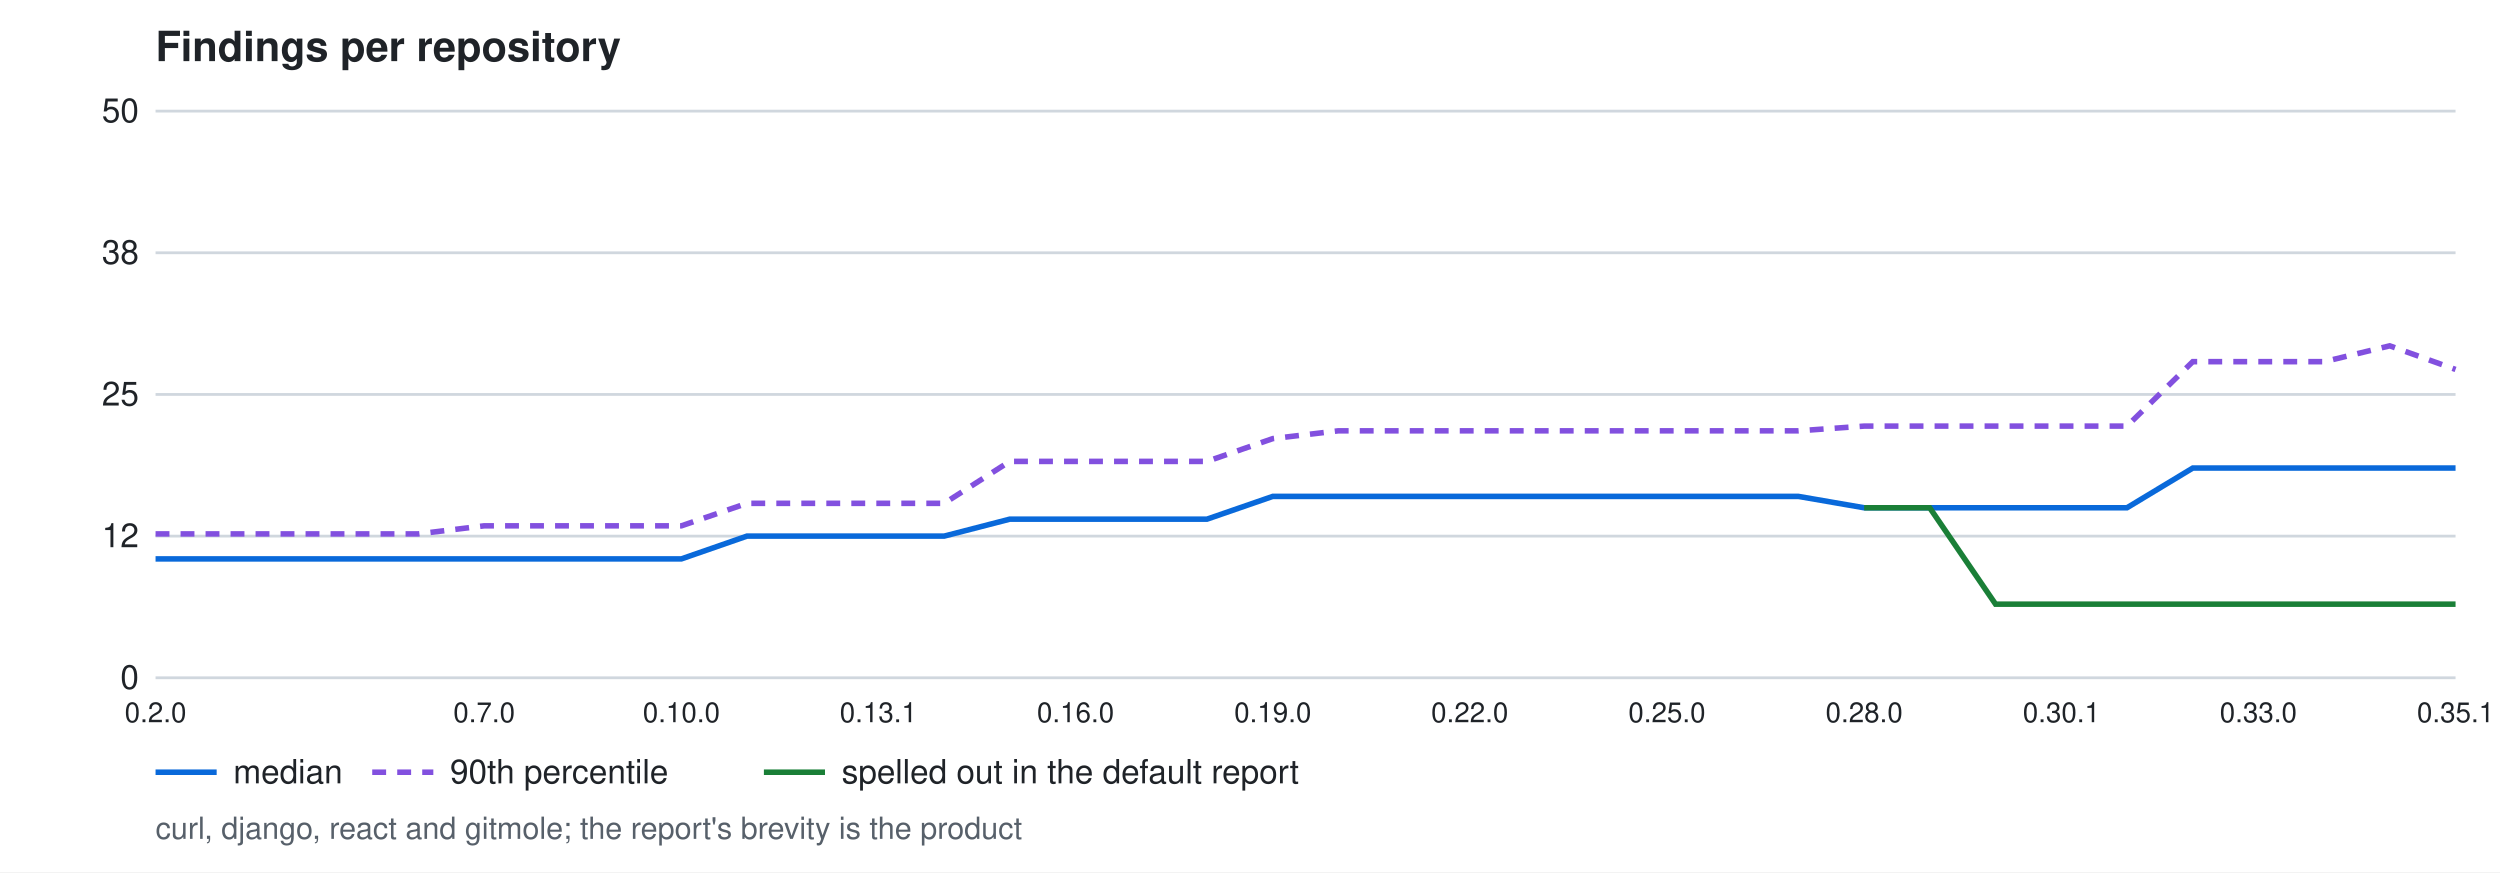
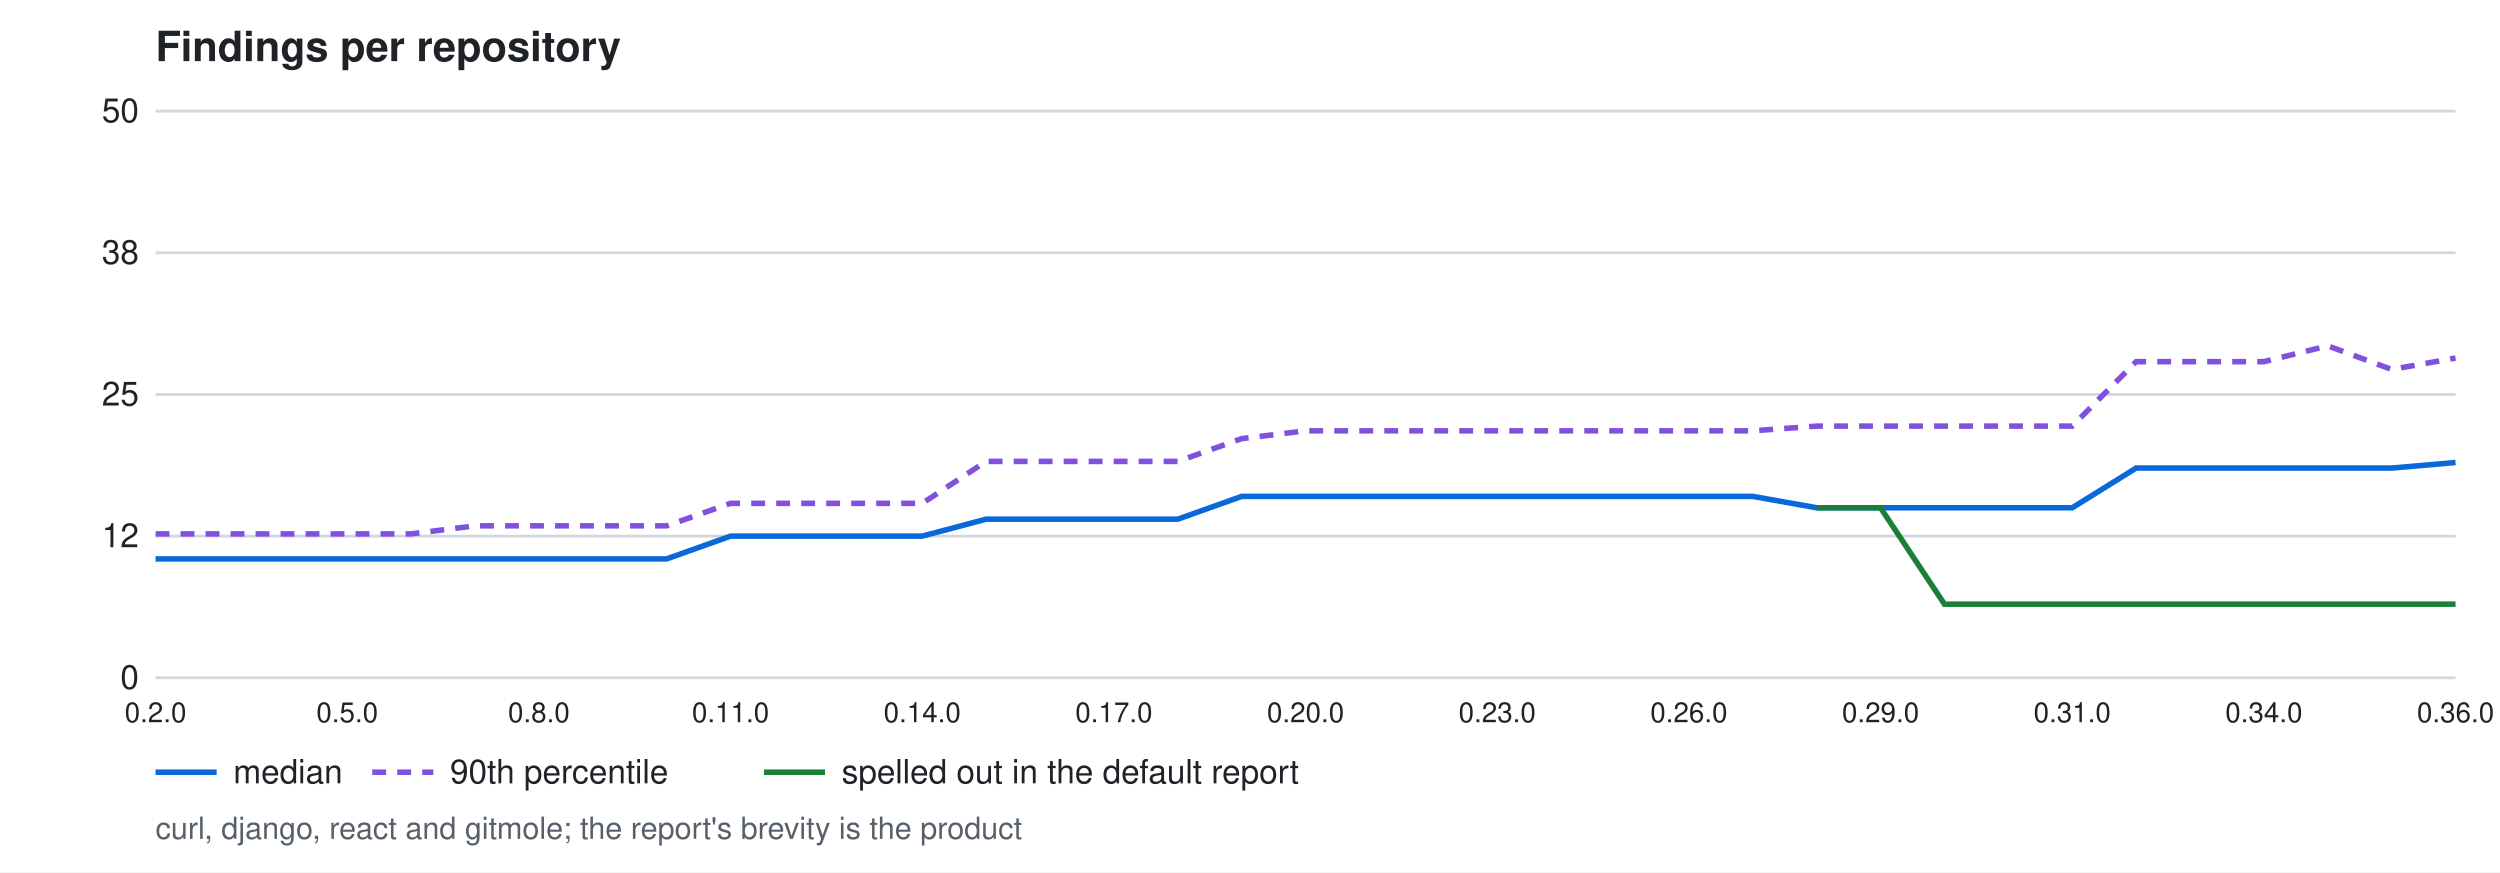
<svg xmlns="http://www.w3.org/2000/svg" width="900" height="314" viewBox="0 0 900 314" font-family="-apple-system,Segoe UI,Helvetica,Arial,sans-serif" font-size="12">
  <rect width="900" height="314" fill="#ffffff" />
  <text x="56" y="22" font-size="15" font-weight="600" fill="#1f2328">Findings per repository</text>
  <line x1="56" y1="244.0" x2="884" y2="244.0" stroke="#d0d7de" stroke-width="1" />
  <text x="50" y="248.0" text-anchor="end" fill="#1f2328">0</text>
  <line x1="56" y1="193.0" x2="884" y2="193.0" stroke="#d0d7de" stroke-width="1" />
  <text x="50" y="197.0" text-anchor="end" fill="#1f2328">12</text>
  <line x1="56" y1="142.0" x2="884" y2="142.0" stroke="#d0d7de" stroke-width="1" />
  <text x="50" y="146.0" text-anchor="end" fill="#1f2328">25</text>
  <line x1="56" y1="91.0" x2="884" y2="91.0" stroke="#d0d7de" stroke-width="1" />
  <text x="50" y="95.0" text-anchor="end" fill="#1f2328">38</text>
  <line x1="56" y1="40.0" x2="884" y2="40.0" stroke="#d0d7de" stroke-width="1" />
  <text x="50" y="44.0" text-anchor="end" fill="#1f2328">50</text>
  <text x="56.0" y="260" text-anchor="middle" fill="#1f2328" font-size="10">0.2.0</text>
-   <text x="174.3" y="260" text-anchor="middle" fill="#1f2328" font-size="10">0.7.0</text>
-   <text x="245.3" y="260" text-anchor="middle" fill="#1f2328" font-size="10">0.10.0</text>
-   <text x="316.2" y="260" text-anchor="middle" fill="#1f2328" font-size="10">0.13.1</text>
-   <text x="387.2" y="260" text-anchor="middle" fill="#1f2328" font-size="10">0.16.0</text>
-   <text x="458.2" y="260" text-anchor="middle" fill="#1f2328" font-size="10">0.19.0</text>
-   <text x="529.1" y="260" text-anchor="middle" fill="#1f2328" font-size="10">0.22.0</text>
-   <text x="600.1" y="260" text-anchor="middle" fill="#1f2328" font-size="10">0.25.0</text>
-   <text x="671.1" y="260" text-anchor="middle" fill="#1f2328" font-size="10">0.28.0</text>
-   <text x="742.1" y="260" text-anchor="middle" fill="#1f2328" font-size="10">0.30.1</text>
-   <text x="813.0" y="260" text-anchor="middle" fill="#1f2328" font-size="10">0.33.0</text>
-   <text x="884.0" y="260" text-anchor="middle" fill="#1f2328" font-size="10">0.35.1</text>
-   <polyline points="56.0,201.2 79.7,201.2 103.3,201.2 127.0,201.2 150.6,201.2 174.3,201.2 197.9,201.2 221.6,201.2 245.3,201.2 268.9,193.0 292.6,193.0 316.2,193.0 339.9,193.0 363.5,186.9 387.2,186.9 410.9,186.9 434.5,186.9 458.2,178.7 481.8,178.7 505.5,178.7 529.1,178.7 552.8,178.7 576.5,178.7 600.1,178.7 623.8,178.7 647.4,178.7 671.1,182.8 694.7,182.8 718.4,182.8 742.1,182.8 765.7,182.8 789.4,168.5 813.0,168.5 836.7,168.5 860.3,168.5 884.0,168.5" fill="none" stroke="#0969da" stroke-width="2" />
-   <polyline points="56.0,192.2 79.7,192.2 103.3,192.2 127.0,192.2 150.6,192.2 174.3,189.3 197.9,189.3 221.6,189.3 245.3,189.3 268.9,181.2 292.6,181.2 316.2,181.2 339.9,181.2 363.5,166.1 387.2,166.1 410.9,166.1 434.5,166.1 458.2,157.9 481.8,155.1 505.5,155.1 529.1,155.1 552.8,155.1 576.5,155.1 600.1,155.1 623.8,155.1 647.4,155.1 671.1,153.4 694.7,153.4 718.4,153.4 742.1,153.4 765.7,153.4 789.4,130.2 813.0,130.2 836.7,130.2 860.3,124.5 884.0,133.0" fill="none" stroke="#8250df" stroke-width="2" stroke-dasharray="5 4" />
-   <polyline points="671.1,182.8 694.7,182.8 718.4,217.5 742.1,217.5 765.7,217.5 789.4,217.5 813.0,217.5 836.7,217.5 860.3,217.5 884.0,217.5" fill="none" stroke="#1a7f37" stroke-width="2" />
+   <text x="125.0" y="260" text-anchor="middle" fill="#1f2328" font-size="10">0.5.0</text>
+   <text x="194.0" y="260" text-anchor="middle" fill="#1f2328" font-size="10">0.8.0</text>
+   <text x="263.0" y="260" text-anchor="middle" fill="#1f2328" font-size="10">0.11.0</text>
+   <text x="332.0" y="260" text-anchor="middle" fill="#1f2328" font-size="10">0.14.0</text>
+   <text x="401.0" y="260" text-anchor="middle" fill="#1f2328" font-size="10">0.17.0</text>
+   <text x="470.0" y="260" text-anchor="middle" fill="#1f2328" font-size="10">0.20.0</text>
+   <text x="539.0" y="260" text-anchor="middle" fill="#1f2328" font-size="10">0.23.0</text>
+   <text x="608.0" y="260" text-anchor="middle" fill="#1f2328" font-size="10">0.26.0</text>
+   <text x="677.0" y="260" text-anchor="middle" fill="#1f2328" font-size="10">0.29.0</text>
+   <text x="746.0" y="260" text-anchor="middle" fill="#1f2328" font-size="10">0.31.0</text>
+   <text x="815.0" y="260" text-anchor="middle" fill="#1f2328" font-size="10">0.34.0</text>
+   <text x="884.0" y="260" text-anchor="middle" fill="#1f2328" font-size="10">0.36.0</text>
+   <polyline points="56.0,201.2 79.0,201.2 102.0,201.2 125.0,201.2 148.0,201.2 171.0,201.2 194.0,201.2 217.0,201.2 240.0,201.2 263.0,193.0 286.0,193.0 309.0,193.0 332.0,193.0 355.0,186.9 378.0,186.9 401.0,186.9 424.0,186.9 447.0,178.7 470.0,178.7 493.0,178.7 516.0,178.7 539.0,178.7 562.0,178.7 585.0,178.7 608.0,178.7 631.0,178.7 654.0,182.8 677.0,182.8 700.0,182.8 723.0,182.8 746.0,182.8 769.0,168.5 792.0,168.5 815.0,168.5 838.0,168.5 861.0,168.5 884.0,166.5" fill="none" stroke="#0969da" stroke-width="2" />
+   <polyline points="56.0,192.2 79.0,192.2 102.0,192.2 125.0,192.2 148.0,192.2 171.0,189.3 194.0,189.3 217.0,189.3 240.0,189.3 263.0,181.2 286.0,181.2 309.0,181.2 332.0,181.2 355.0,166.1 378.0,166.1 401.0,166.1 424.0,166.1 447.0,157.9 470.0,155.1 493.0,155.1 516.0,155.1 539.0,155.1 562.0,155.1 585.0,155.1 608.0,155.1 631.0,155.1 654.0,153.4 677.0,153.4 700.0,153.4 723.0,153.4 746.0,153.4 769.0,130.2 792.0,130.2 815.0,130.2 838.0,124.5 861.0,133.0 884.0,128.9" fill="none" stroke="#8250df" stroke-width="2" stroke-dasharray="5 4" />
+   <polyline points="654.0,182.8 677.0,182.8 700.0,217.5 723.0,217.5 746.0,217.5 769.0,217.5 792.0,217.5 815.0,217.5 838.0,217.5 861.0,217.5 884.0,217.5" fill="none" stroke="#1a7f37" stroke-width="2" />
  <line x1="56" y1="278" x2="78" y2="278" stroke="#0969da" stroke-width="2" />
  <text x="84" y="282" fill="#1f2328">median</text>
  <line x1="134" y1="278" x2="156" y2="278" stroke="#8250df" stroke-width="2" stroke-dasharray="5 4" />
  <text x="162" y="282" fill="#1f2328">90th percentile</text>
  <line x1="275" y1="278" x2="297" y2="278" stroke="#1a7f37" stroke-width="2" />
  <text x="303" y="282" fill="#1f2328">spelled out in the default report</text>
  <text x="56" y="302" fill="#57606a" font-size="11">curl, django, react and gitmole; the report's brevity is the product</text>
</svg>
